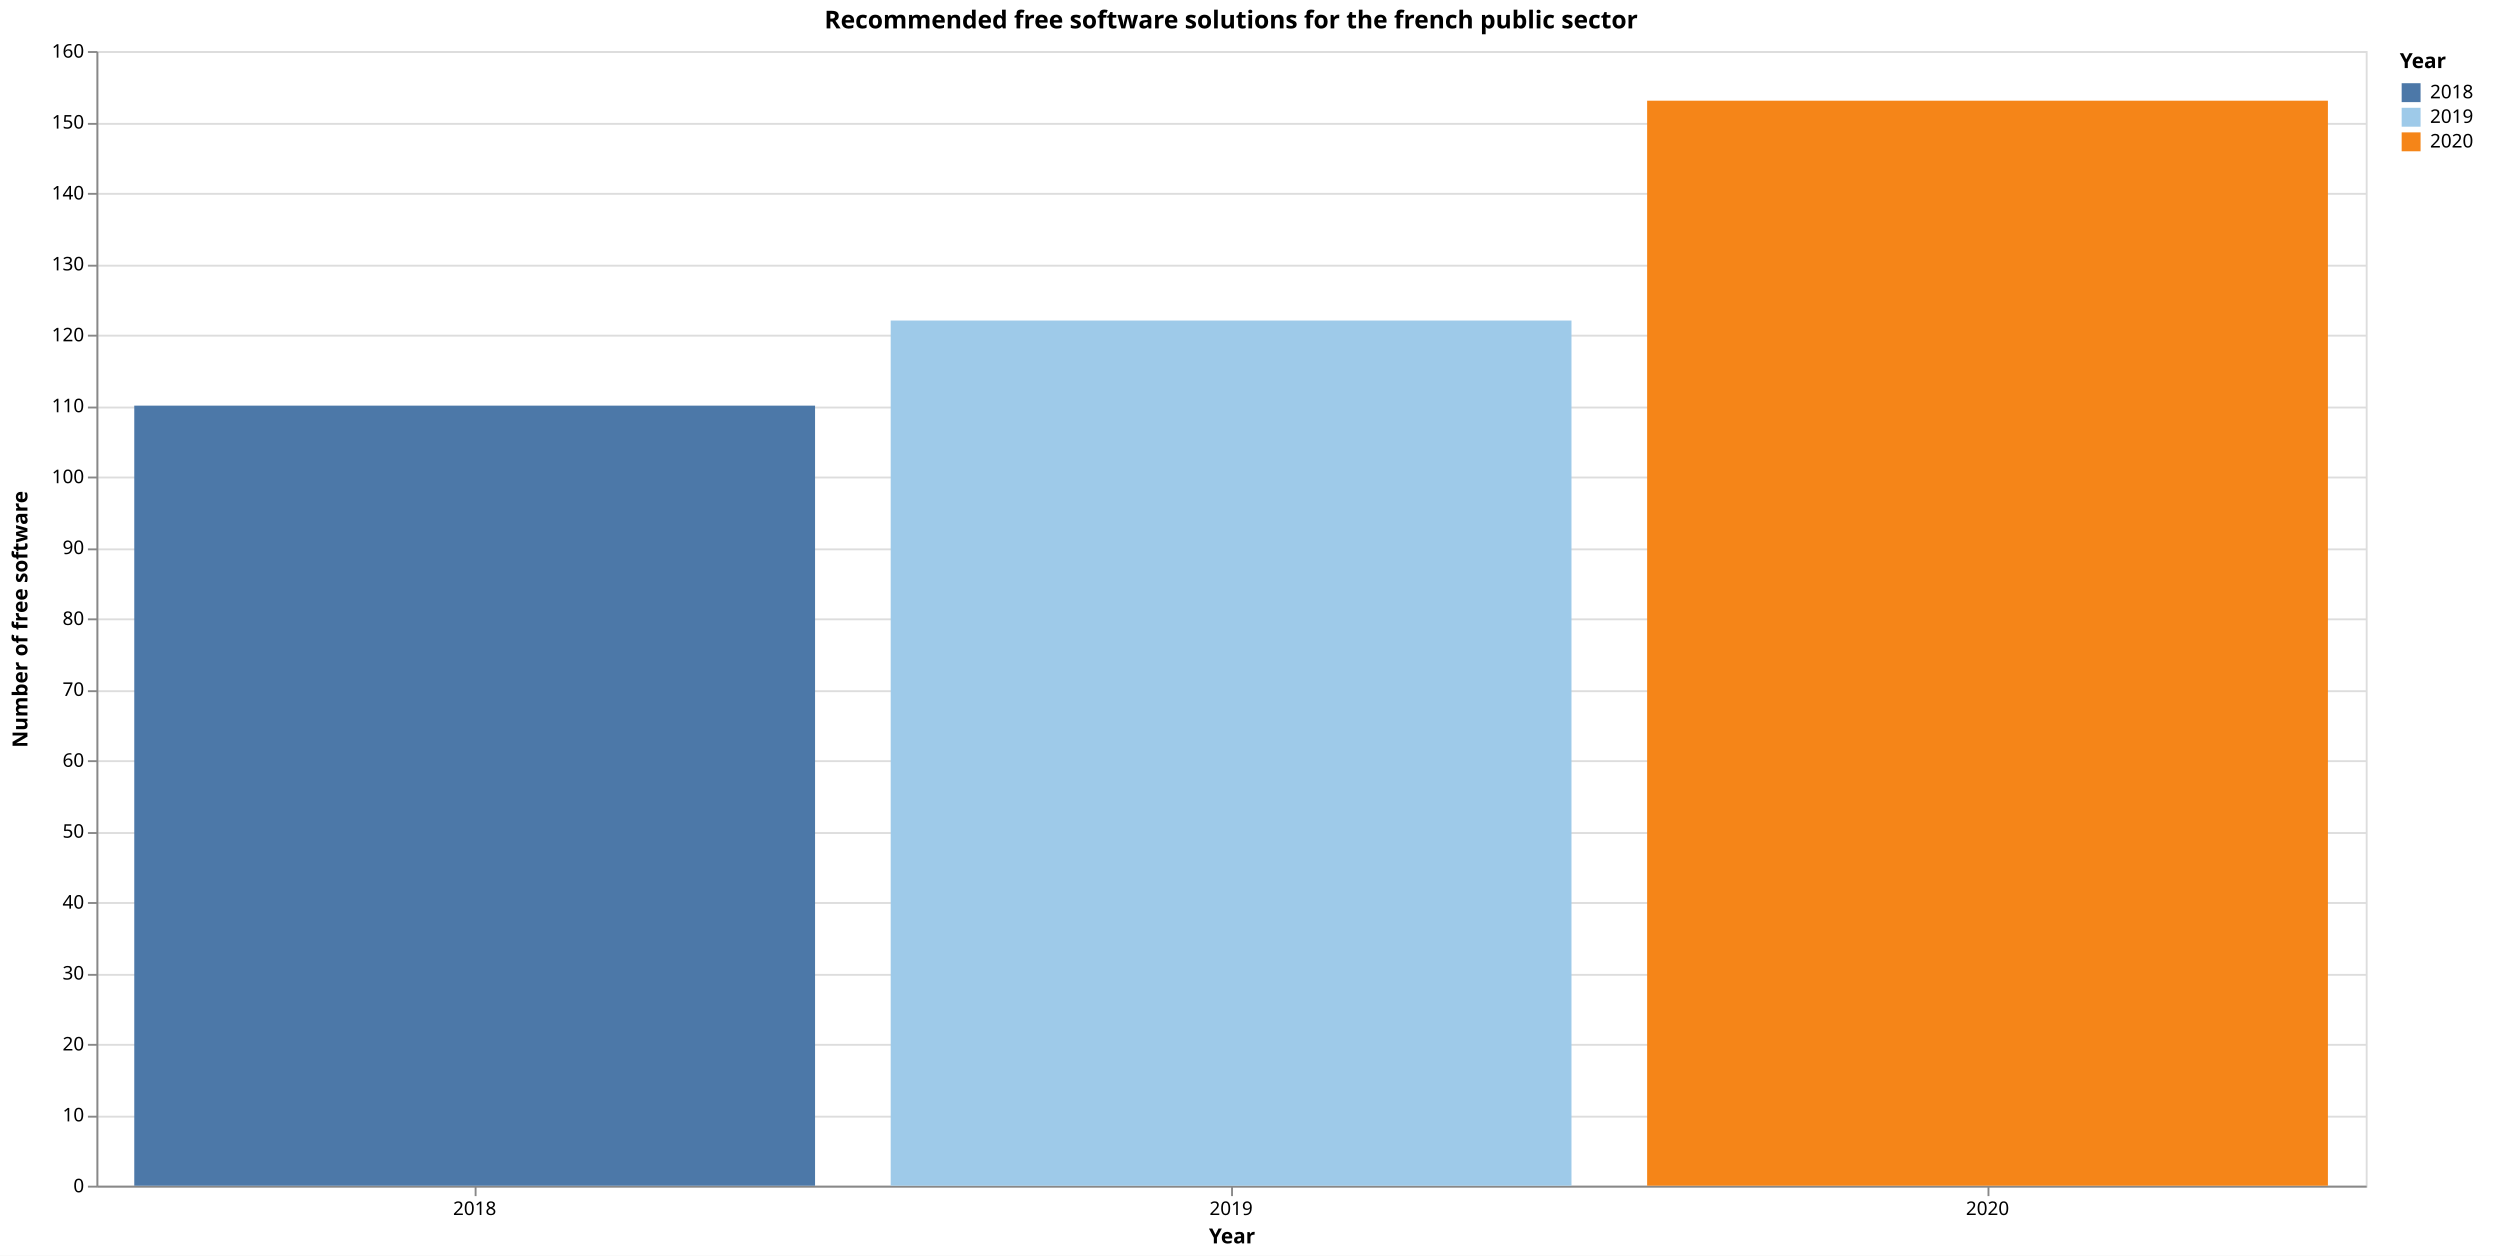
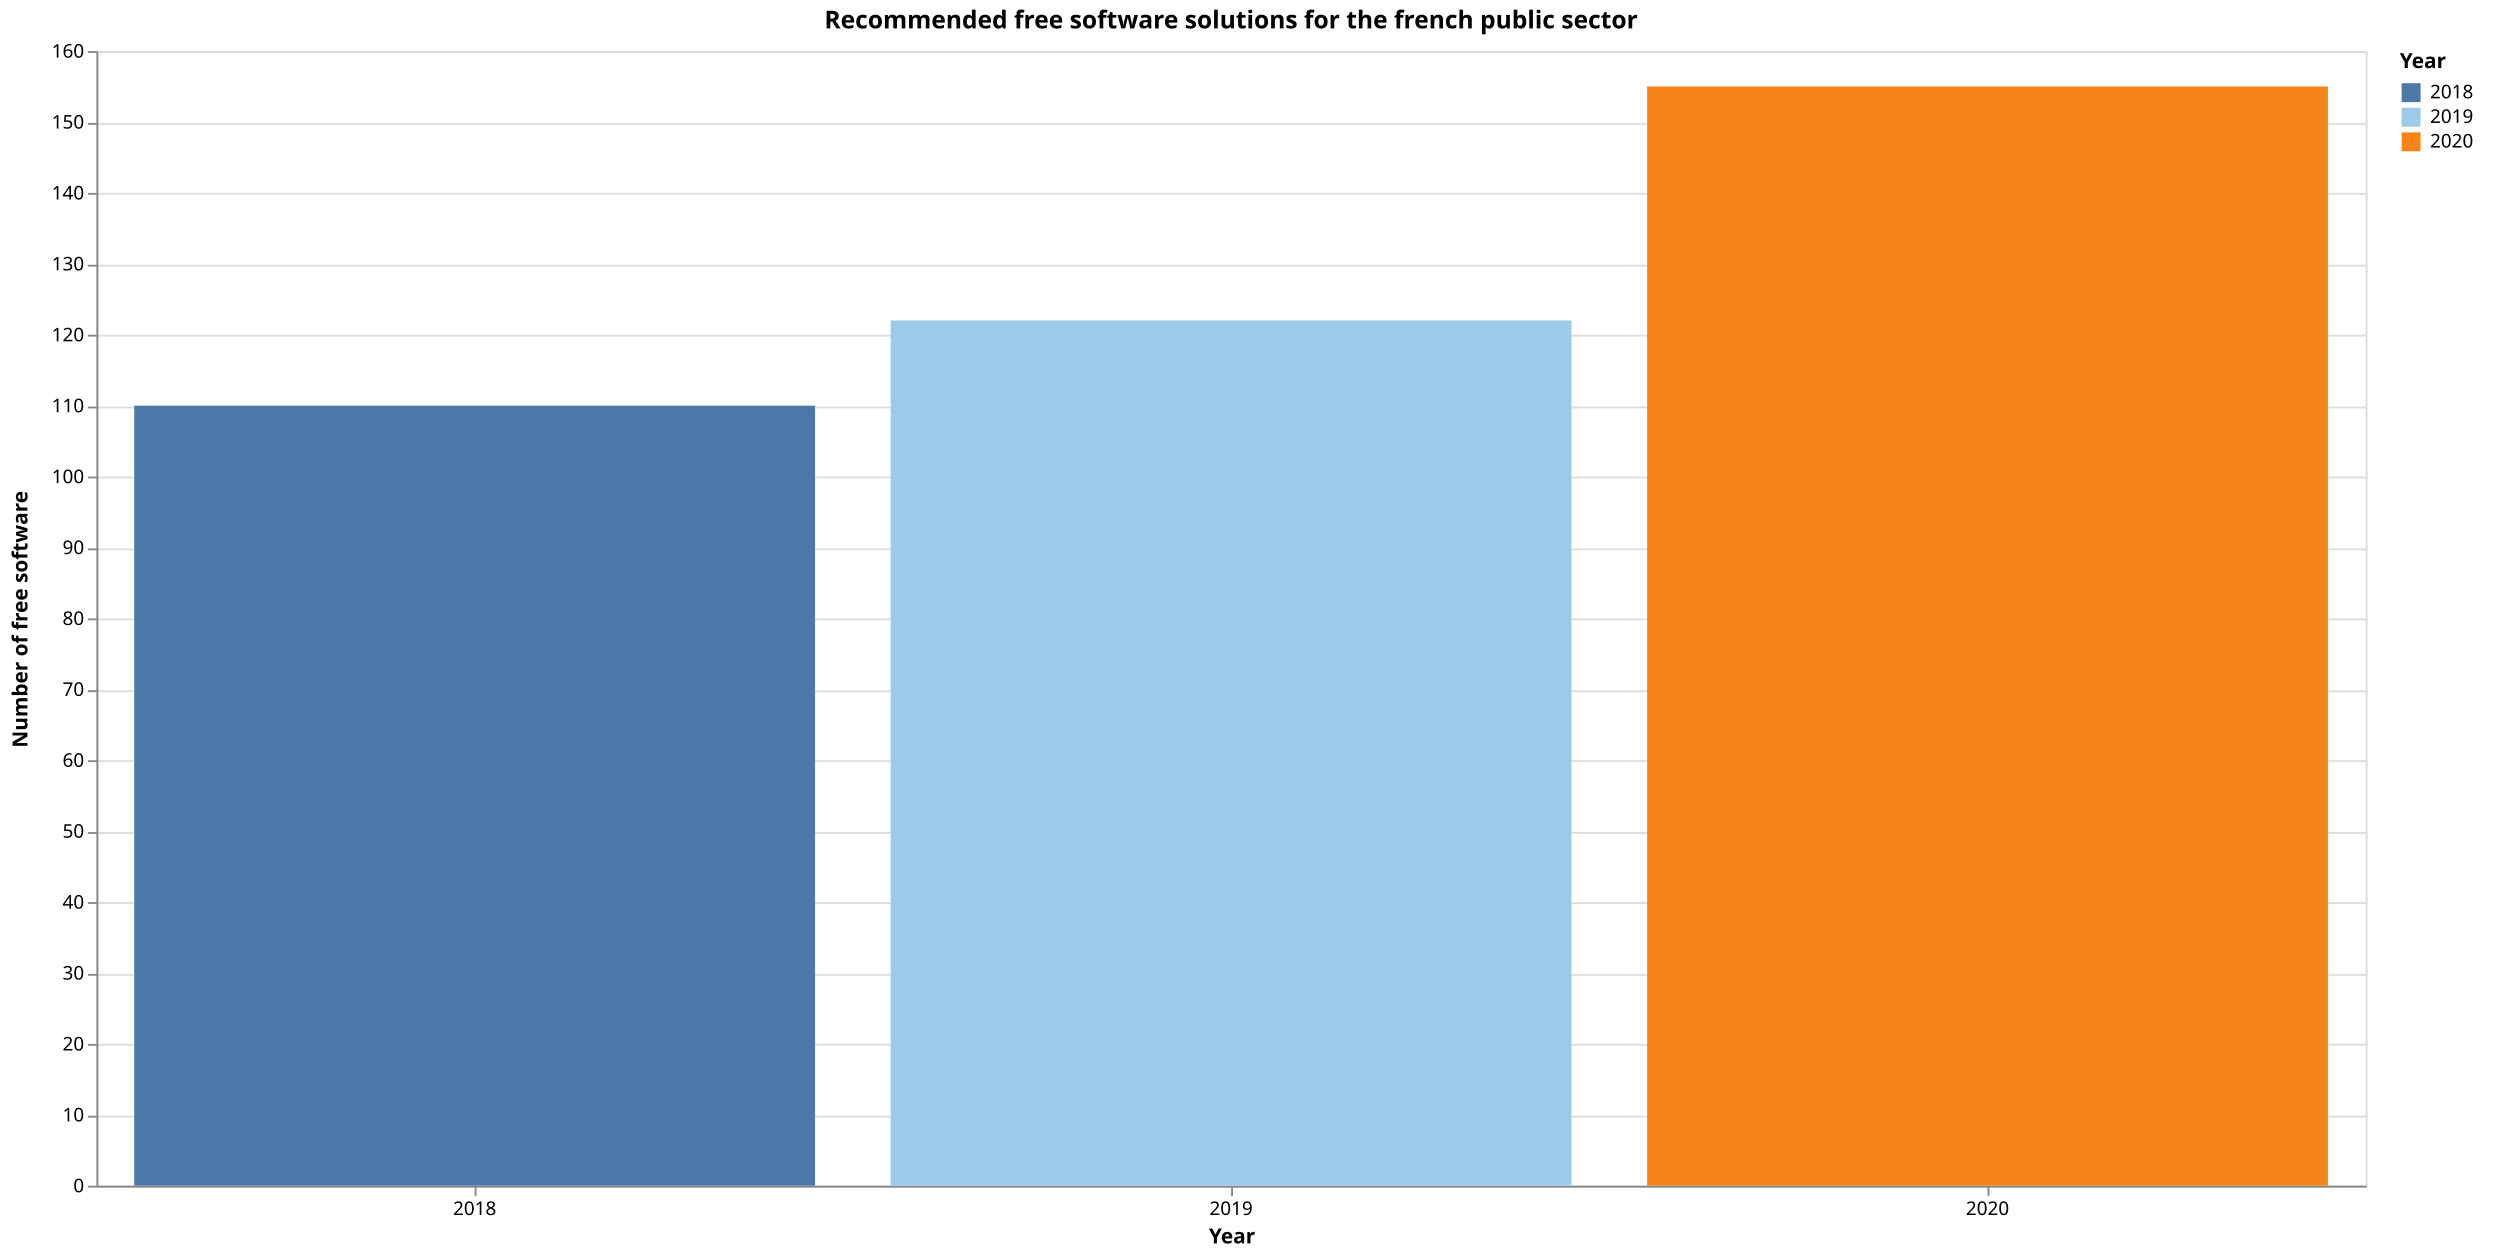
<svg xmlns="http://www.w3.org/2000/svg" class="marks" width="1322" height="664" viewBox="0 0 1322 664" version="1.1">
  <rect width="1322" height="664" style="fill: white;" />
  <g transform="translate(51,27)">
    <g class="mark-group role-frame root">
      <g transform="translate(0,0)">
        <path class="background" d="M0.5,0.5h1200v600h-1200Z" style="fill: none; stroke: #ddd;" />
        <g>
          <g class="mark-group role-axis">
            <g transform="translate(0.5,0.5)">
              <path class="background" d="M0,0h0v0h0Z" style="pointer-events: none; fill: none;" />
              <g>
                <g class="mark-rule role-axis-grid" style="pointer-events: none;">
                  <line transform="translate(0,600)" x2="1200" y2="0" style="fill: none; stroke: #ddd; stroke-width: 1; opacity: 1;" />
                  <line transform="translate(0,563)" x2="1200" y2="0" style="fill: none; stroke: #ddd; stroke-width: 1; opacity: 1;" />
                  <line transform="translate(0,525)" x2="1200" y2="0" style="fill: none; stroke: #ddd; stroke-width: 1; opacity: 1;" />
                  <line transform="translate(0,488)" x2="1200" y2="0" style="fill: none; stroke: #ddd; stroke-width: 1; opacity: 1;" />
                  <line transform="translate(0,450)" x2="1200" y2="0" style="fill: none; stroke: #ddd; stroke-width: 1; opacity: 1;" />
                  <line transform="translate(0,413)" x2="1200" y2="0" style="fill: none; stroke: #ddd; stroke-width: 1; opacity: 1;" />
                  <line transform="translate(0,375)" x2="1200" y2="0" style="fill: none; stroke: #ddd; stroke-width: 1; opacity: 1;" />
                  <line transform="translate(0,338)" x2="1200" y2="0" style="fill: none; stroke: #ddd; stroke-width: 1; opacity: 1;" />
                  <line transform="translate(0,300)" x2="1200" y2="0" style="fill: none; stroke: #ddd; stroke-width: 1; opacity: 1;" />
                  <line transform="translate(0,263)" x2="1200" y2="0" style="fill: none; stroke: #ddd; stroke-width: 1; opacity: 1;" />
                  <line transform="translate(0,225)" x2="1200" y2="0" style="fill: none; stroke: #ddd; stroke-width: 1; opacity: 1;" />
                  <line transform="translate(0,188)" x2="1200" y2="0" style="fill: none; stroke: #ddd; stroke-width: 1; opacity: 1;" />
                  <line transform="translate(0,150)" x2="1200" y2="0" style="fill: none; stroke: #ddd; stroke-width: 1; opacity: 1;" />
                  <line transform="translate(0,113)" x2="1200" y2="0" style="fill: none; stroke: #ddd; stroke-width: 1; opacity: 1;" />
                  <line transform="translate(0,75)" x2="1200" y2="0" style="fill: none; stroke: #ddd; stroke-width: 1; opacity: 1;" />
                  <line transform="translate(0,38)" x2="1200" y2="0" style="fill: none; stroke: #ddd; stroke-width: 1; opacity: 1;" />
                  <line transform="translate(0,0)" x2="1200" y2="0" style="fill: none; stroke: #ddd; stroke-width: 1; opacity: 1;" />
                </g>
              </g>
              <path class="foreground" d="" style="pointer-events: none; display: none; fill: none;" />
            </g>
          </g>
          <g class="mark-group role-axis">
            <g transform="translate(0.5,600.5)">
              <path class="background" d="M0,0h0v0h0Z" style="pointer-events: none; fill: none;" />
              <g>
                <g class="mark-rule role-axis-tick" style="pointer-events: none;">
                  <line transform="translate(200,0)" x2="0" y2="5" style="fill: none; stroke: #888; stroke-width: 1; opacity: 1;" />
                  <line transform="translate(600,0)" x2="0" y2="5" style="fill: none; stroke: #888; stroke-width: 1; opacity: 1;" />
                  <line transform="translate(1000,0)" x2="0" y2="5" style="fill: none; stroke: #888; stroke-width: 1; opacity: 1;" />
                </g>
                <g class="mark-text role-axis-label" style="pointer-events: none;">
                  <text text-anchor="middle" transform="translate(199.5,15)" style="font-family: sans-serif; font-size: 10px; fill: #000; opacity: 1;">2018</text>
                  <text text-anchor="middle" transform="translate(599.5,15)" style="font-family: sans-serif; font-size: 10px; fill: #000; opacity: 1;">2019</text>
                  <text text-anchor="middle" transform="translate(999.5,15)" style="font-family: sans-serif; font-size: 10px; fill: #000; opacity: 1;">2020</text>
                </g>
                <g class="mark-rule role-axis-domain" style="pointer-events: none;">
                  <line transform="translate(0,0)" x2="1200" y2="0" style="fill: none; stroke: #888; stroke-width: 1; opacity: 1;" />
                </g>
                <g class="mark-text role-axis-title" style="pointer-events: none;">
                  <text text-anchor="middle" transform="translate(600,30)" style="font-family: sans-serif; font-size: 11px; font-weight: bold; fill: #000; opacity: 1;">Year</text>
                </g>
              </g>
              <path class="foreground" d="" style="pointer-events: none; display: none; fill: none;" />
            </g>
          </g>
          <g class="mark-group role-axis">
            <g transform="translate(0.5,0.5)">
              <path class="background" d="M0,0h0v0h0Z" style="pointer-events: none; fill: none;" />
              <g>
                <g class="mark-rule role-axis-tick" style="pointer-events: none;">
                  <line transform="translate(0,600)" x2="-5" y2="0" style="fill: none; stroke: #888; stroke-width: 1; opacity: 1;" />
                  <line transform="translate(0,563)" x2="-5" y2="0" style="fill: none; stroke: #888; stroke-width: 1; opacity: 1;" />
                  <line transform="translate(0,525)" x2="-5" y2="0" style="fill: none; stroke: #888; stroke-width: 1; opacity: 1;" />
                  <line transform="translate(0,488)" x2="-5" y2="0" style="fill: none; stroke: #888; stroke-width: 1; opacity: 1;" />
                  <line transform="translate(0,450)" x2="-5" y2="0" style="fill: none; stroke: #888; stroke-width: 1; opacity: 1;" />
                  <line transform="translate(0,413)" x2="-5" y2="0" style="fill: none; stroke: #888; stroke-width: 1; opacity: 1;" />
                  <line transform="translate(0,375)" x2="-5" y2="0" style="fill: none; stroke: #888; stroke-width: 1; opacity: 1;" />
                  <line transform="translate(0,338)" x2="-5" y2="0" style="fill: none; stroke: #888; stroke-width: 1; opacity: 1;" />
                  <line transform="translate(0,300)" x2="-5" y2="0" style="fill: none; stroke: #888; stroke-width: 1; opacity: 1;" />
                  <line transform="translate(0,263)" x2="-5" y2="0" style="fill: none; stroke: #888; stroke-width: 1; opacity: 1;" />
                  <line transform="translate(0,225)" x2="-5" y2="0" style="fill: none; stroke: #888; stroke-width: 1; opacity: 1;" />
                  <line transform="translate(0,188)" x2="-5" y2="0" style="fill: none; stroke: #888; stroke-width: 1; opacity: 1;" />
                  <line transform="translate(0,150)" x2="-5" y2="0" style="fill: none; stroke: #888; stroke-width: 1; opacity: 1;" />
                  <line transform="translate(0,113)" x2="-5" y2="0" style="fill: none; stroke: #888; stroke-width: 1; opacity: 1;" />
                  <line transform="translate(0,75)" x2="-5" y2="0" style="fill: none; stroke: #888; stroke-width: 1; opacity: 1;" />
                  <line transform="translate(0,38)" x2="-5" y2="0" style="fill: none; stroke: #888; stroke-width: 1; opacity: 1;" />
                  <line transform="translate(0,0)" x2="-5" y2="0" style="fill: none; stroke: #888; stroke-width: 1; opacity: 1;" />
                </g>
                <g class="mark-text role-axis-label" style="pointer-events: none;">
                  <text text-anchor="end" transform="translate(-7,603)" style="font-family: sans-serif; font-size: 10px; fill: #000; opacity: 1;">0</text>
                  <text text-anchor="end" transform="translate(-7,565.5)" style="font-family: sans-serif; font-size: 10px; fill: #000; opacity: 1;">10</text>
                  <text text-anchor="end" transform="translate(-7,528)" style="font-family: sans-serif; font-size: 10px; fill: #000; opacity: 1;">20</text>
                  <text text-anchor="end" transform="translate(-7,490.5)" style="font-family: sans-serif; font-size: 10px; fill: #000; opacity: 1;">30</text>
                  <text text-anchor="end" transform="translate(-7,453)" style="font-family: sans-serif; font-size: 10px; fill: #000; opacity: 1;">40</text>
                  <text text-anchor="end" transform="translate(-7,415.5)" style="font-family: sans-serif; font-size: 10px; fill: #000; opacity: 1;">50</text>
                  <text text-anchor="end" transform="translate(-7,378)" style="font-family: sans-serif; font-size: 10px; fill: #000; opacity: 1;">60</text>
                  <text text-anchor="end" transform="translate(-7,340.5)" style="font-family: sans-serif; font-size: 10px; fill: #000; opacity: 1;">70</text>
                  <text text-anchor="end" transform="translate(-7,303)" style="font-family: sans-serif; font-size: 10px; fill: #000; opacity: 1;">80</text>
                  <text text-anchor="end" transform="translate(-7,265.5)" style="font-family: sans-serif; font-size: 10px; fill: #000; opacity: 1;">90</text>
                  <text text-anchor="end" transform="translate(-7,228)" style="font-family: sans-serif; font-size: 10px; fill: #000; opacity: 1;">100</text>
                  <text text-anchor="end" transform="translate(-7,190.5)" style="font-family: sans-serif; font-size: 10px; fill: #000; opacity: 1;">110</text>
                  <text text-anchor="end" transform="translate(-7,153)" style="font-family: sans-serif; font-size: 10px; fill: #000; opacity: 1;">120</text>
                  <text text-anchor="end" transform="translate(-7,115.5)" style="font-family: sans-serif; font-size: 10px; fill: #000; opacity: 1;">130</text>
                  <text text-anchor="end" transform="translate(-7,78)" style="font-family: sans-serif; font-size: 10px; fill: #000; opacity: 1;">140</text>
                  <text text-anchor="end" transform="translate(-7,40.5)" style="font-family: sans-serif; font-size: 10px; fill: #000; opacity: 1;">150</text>
                  <text text-anchor="end" transform="translate(-7,3)" style="font-family: sans-serif; font-size: 10px; fill: #000; opacity: 1;">160</text>
                </g>
                <g class="mark-rule role-axis-domain" style="pointer-events: none;">
                  <line transform="translate(0,600)" x2="0" y2="-600" style="fill: none; stroke: #888; stroke-width: 1; opacity: 1;" />
                </g>
                <g class="mark-text role-axis-title" style="pointer-events: none;">
                  <text text-anchor="middle" transform="translate(-35,300) rotate(-90) translate(0,-2)" style="font-family: sans-serif; font-size: 11px; font-weight: bold; fill: #000; opacity: 1;">Number of free software</text>
                </g>
              </g>
              <path class="foreground" d="" style="pointer-events: none; display: none; fill: none;" />
            </g>
          </g>
          <g class="mark-rect role-mark marks">
            <path d="M20,187.5h360v412.5h-360Z" style="fill: #4c78a8;" />
            <path d="M420,142.5h360v457.5h-360Z" style="fill: #9ecae9;" />
-             <path d="M820,26.25h360v573.75h-360Z" style="fill: #f58518;" />
+             <path d="M820,18.75h360v581.25h-360Z" style="fill: #f58518;" />
          </g>
          <g class="mark-group role-legend">
            <g transform="translate(1218,0)">
              <path class="background" d="M0,0h48v53h-48Z" style="pointer-events: none; fill: none;" />
              <g>
                <g class="mark-group role-legend-entry">
                  <g transform="translate(0,16)">
                    <path class="background" d="M0,0h0v0h0Z" style="pointer-events: none; fill: none;" />
                    <g>
                      <g class="mark-group role-scope">
                        <g transform="translate(0,0)">
                          <path class="background" d="M0,0h48v11h-48Z" style="pointer-events: none; fill: none; opacity: 1;" />
                          <g>
                            <g class="mark-symbol role-legend-symbol" style="pointer-events: none;">
                              <path transform="translate(6,6)" d="M-5,-5h10v10h-10Z" style="fill: #4c78a8; stroke-width: 1.5; opacity: 1;" />
                            </g>
                            <g class="mark-text role-legend-label" style="pointer-events: none;">
                              <text text-anchor="start" transform="translate(16,9)" style="font-family: sans-serif; font-size: 10px; fill: #000; opacity: 1;">2018</text>
                            </g>
                          </g>
                          <path class="foreground" d="" style="pointer-events: none; display: none; fill: none;" />
                        </g>
                        <g transform="translate(0,13)">
                          <path class="background" d="M0,0h48v11h-48Z" style="pointer-events: none; fill: none; opacity: 1;" />
                          <g>
                            <g class="mark-symbol role-legend-symbol" style="pointer-events: none;">
                              <path transform="translate(6,6)" d="M-5,-5h10v10h-10Z" style="fill: #9ecae9; stroke-width: 1.5; opacity: 1;" />
                            </g>
                            <g class="mark-text role-legend-label" style="pointer-events: none;">
                              <text text-anchor="start" transform="translate(16,9)" style="font-family: sans-serif; font-size: 10px; fill: #000; opacity: 1;">2019</text>
                            </g>
                          </g>
                          <path class="foreground" d="" style="pointer-events: none; display: none; fill: none;" />
                        </g>
                        <g transform="translate(0,26)">
                          <path class="background" d="M0,0h48v11h-48Z" style="pointer-events: none; fill: none; opacity: 1;" />
                          <g>
                            <g class="mark-symbol role-legend-symbol" style="pointer-events: none;">
                              <path transform="translate(6,6)" d="M-5,-5h10v10h-10Z" style="fill: #f58518; stroke-width: 1.5; opacity: 1;" />
                            </g>
                            <g class="mark-text role-legend-label" style="pointer-events: none;">
                              <text text-anchor="start" transform="translate(16,9)" style="font-family: sans-serif; font-size: 10px; fill: #000; opacity: 1;">2020</text>
                            </g>
                          </g>
                          <path class="foreground" d="" style="pointer-events: none; display: none; fill: none;" />
                        </g>
                      </g>
                    </g>
                    <path class="foreground" d="" style="pointer-events: none; display: none; fill: none;" />
                  </g>
                </g>
                <g class="mark-text role-legend-title" style="pointer-events: none;">
                  <text text-anchor="start" transform="translate(0,9)" style="font-family: sans-serif; font-size: 11px; font-weight: bold; fill: #000; opacity: 1;">Year</text>
                </g>
              </g>
              <path class="foreground" d="" style="pointer-events: none; display: none; fill: none;" />
            </g>
          </g>
          <g class="mark-group role-title">
            <g transform="translate(600,-22)">
              <path class="background" d="M0,0h0v0h0Z" style="pointer-events: none; fill: none;" />
              <g>
                <g class="mark-text role-title-text" style="pointer-events: none;">
                  <text text-anchor="middle" transform="translate(0,10)" style="font-family: sans-serif; font-size: 13px; font-weight: bold; fill: #000; opacity: 1;">Recommended free software solutions for the french public sector</text>
                </g>
              </g>
              <path class="foreground" d="" style="pointer-events: none; display: none; fill: none;" />
            </g>
          </g>
        </g>
        <path class="foreground" d="" style="display: none; fill: none;" />
      </g>
    </g>
  </g>
</svg>
